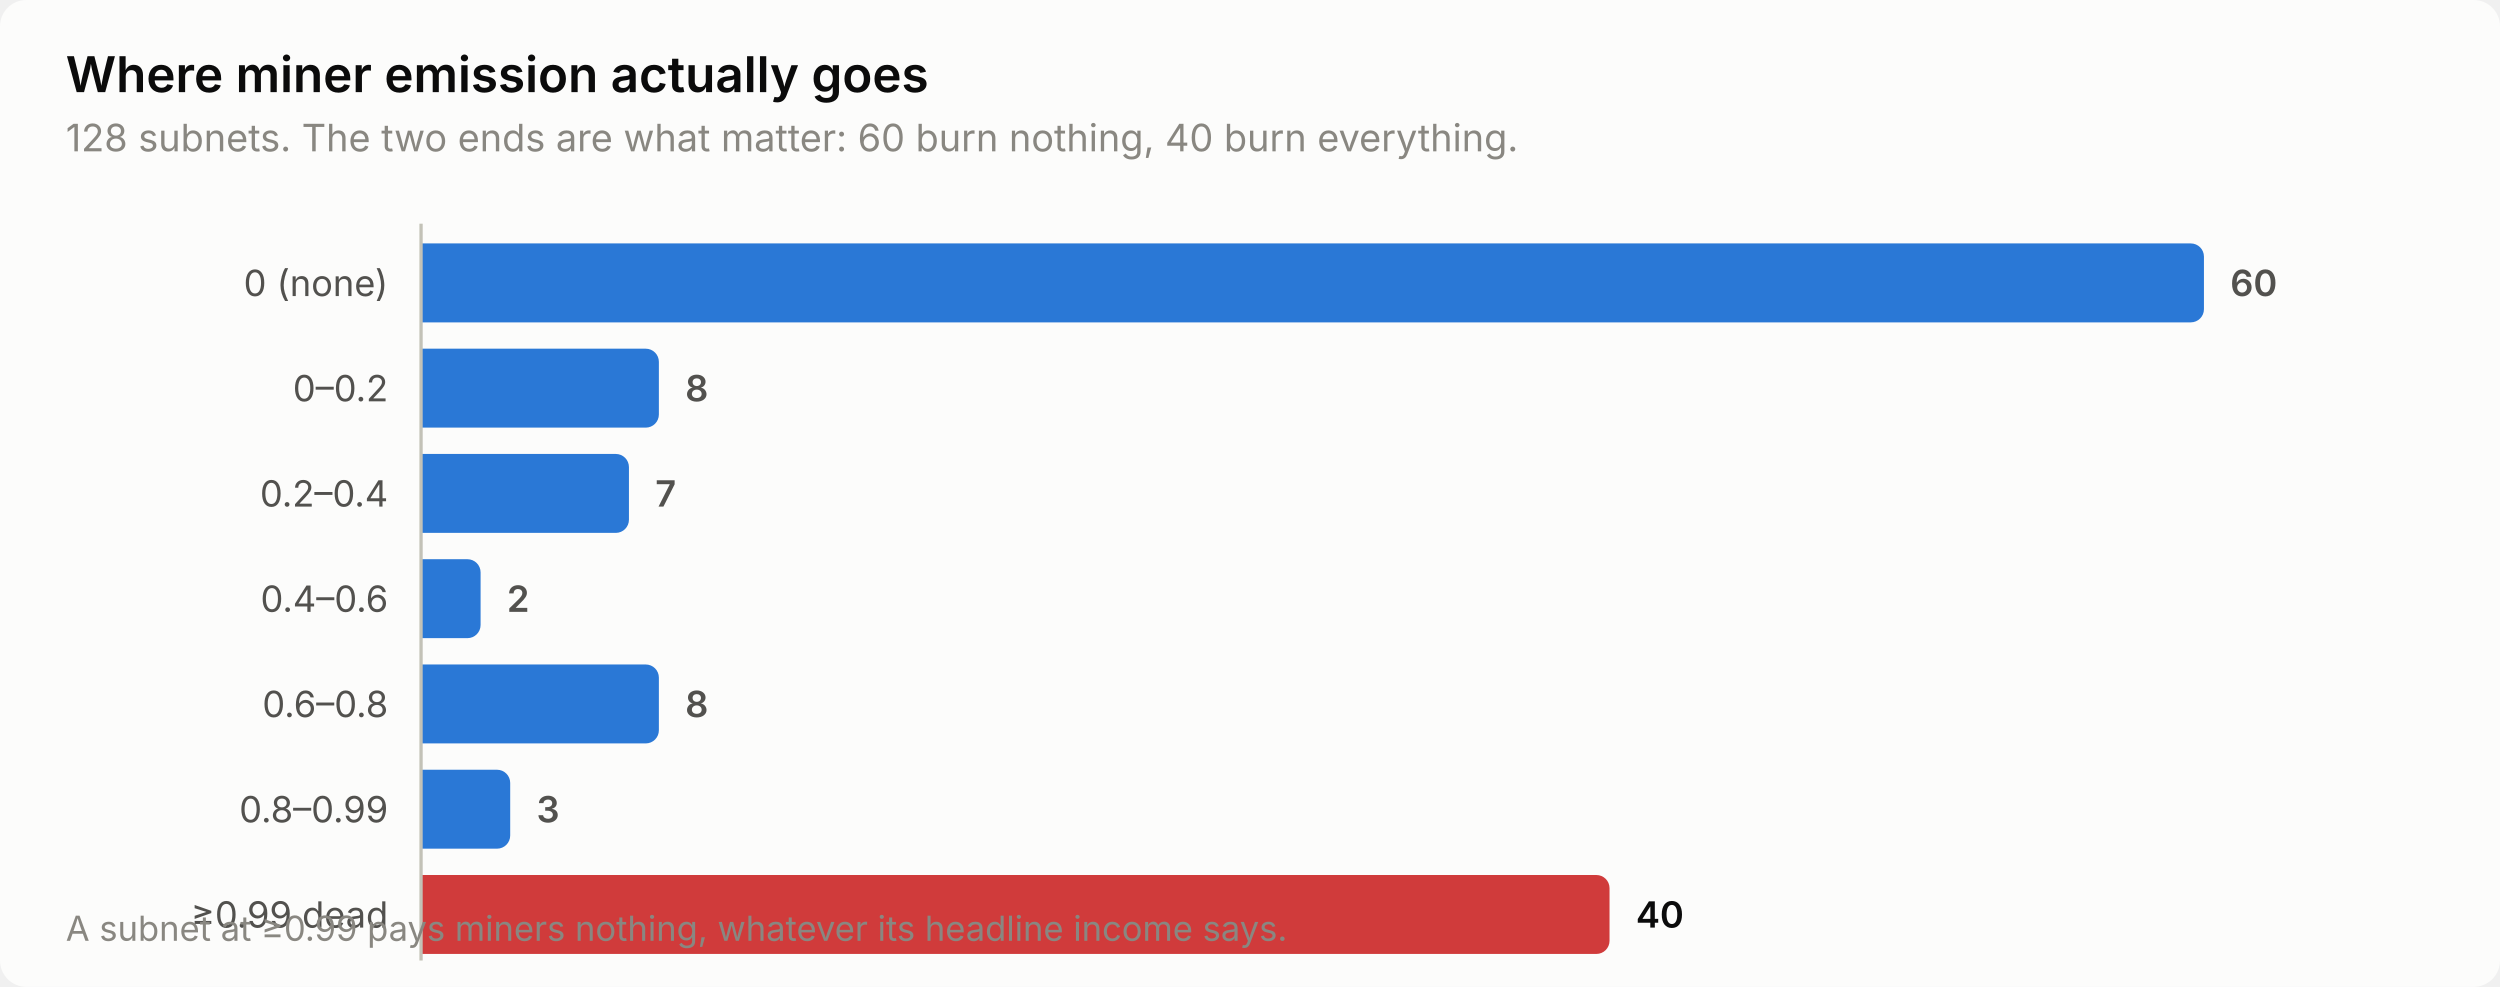
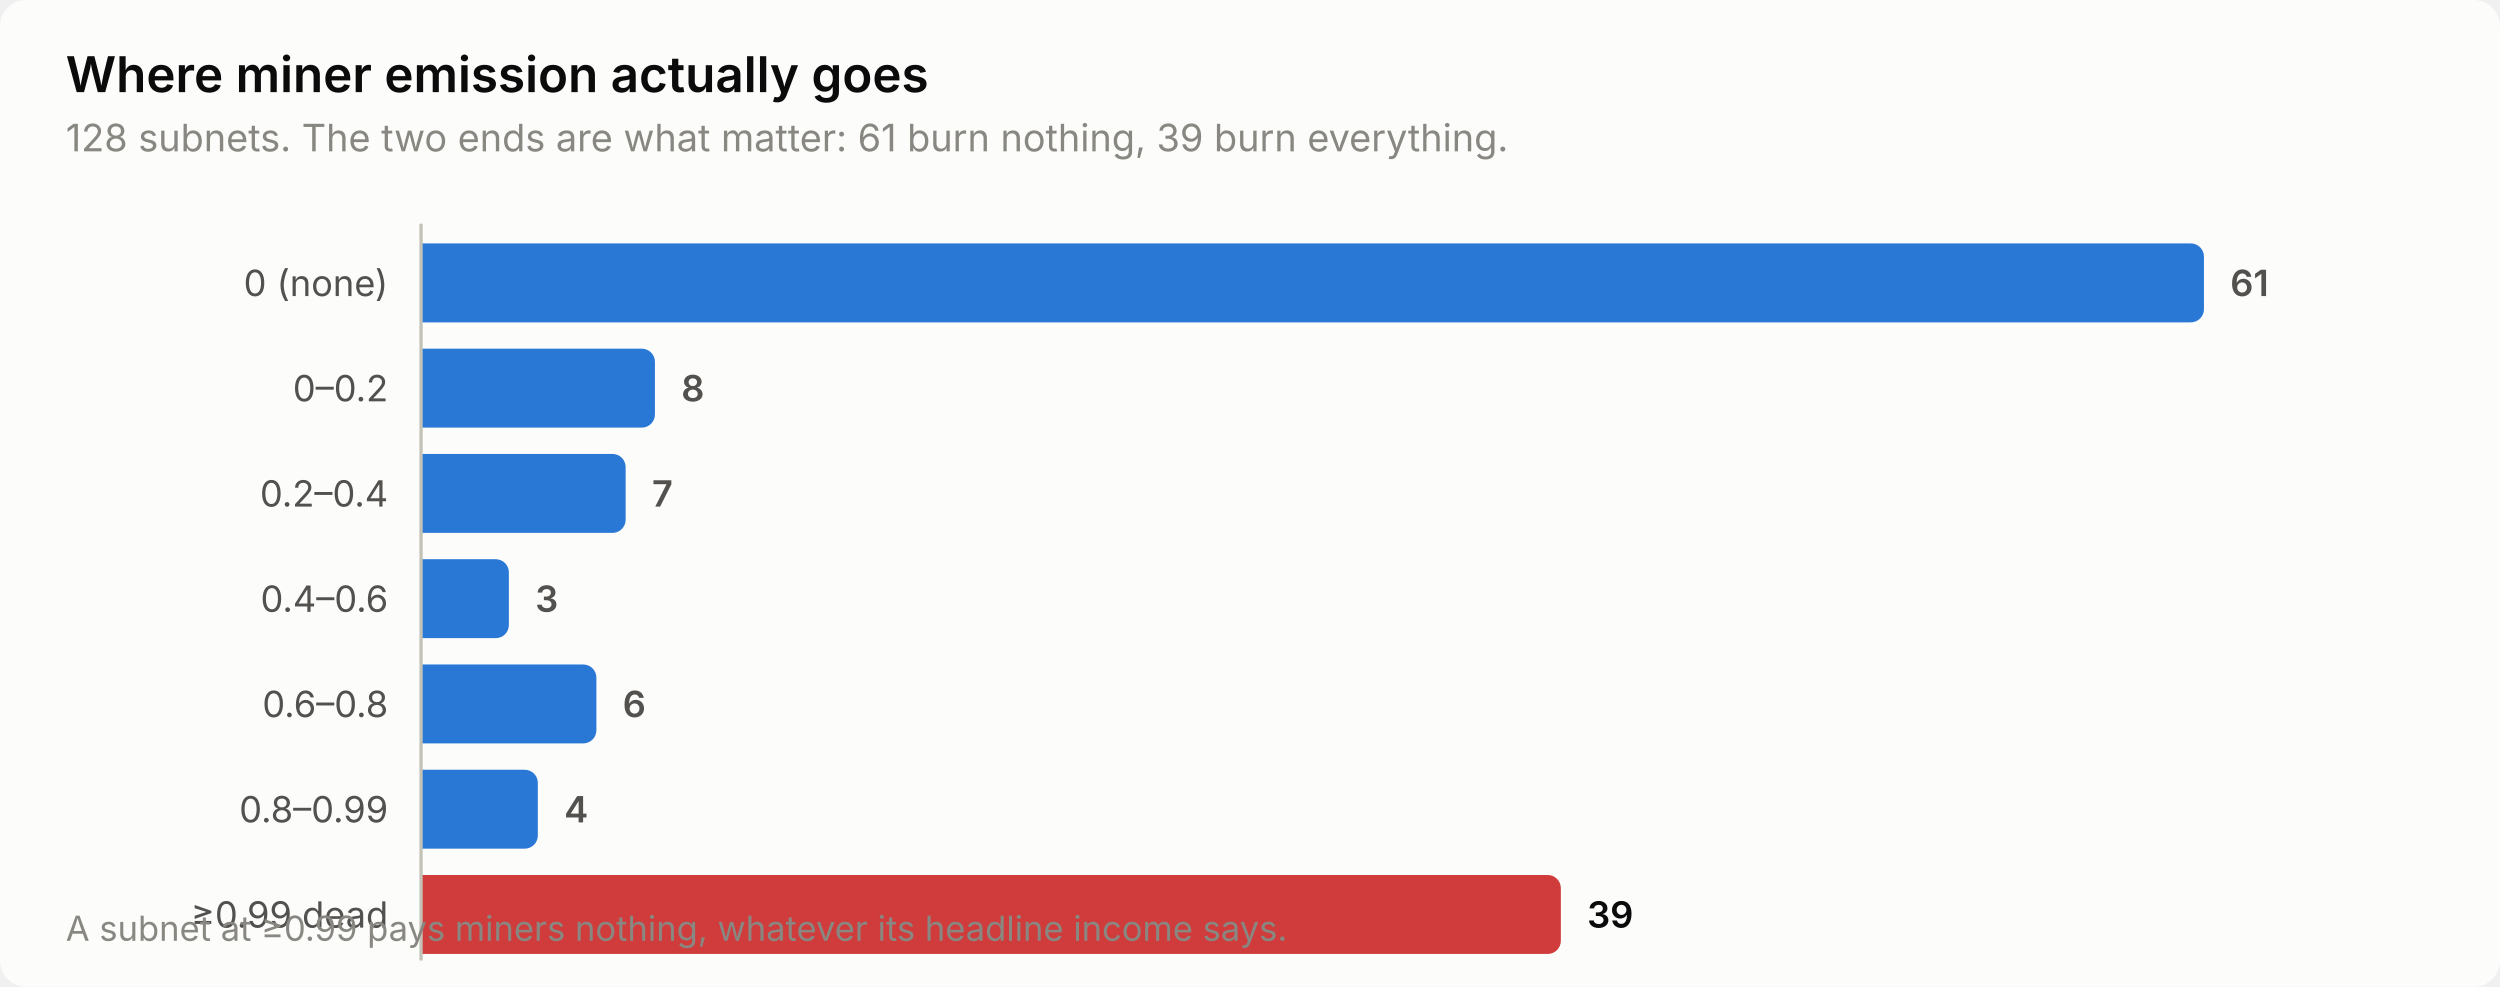
<svg xmlns="http://www.w3.org/2000/svg" width="760" height="300" viewBox="0 0 760 300" role="img" aria-label="Where miner emission actually goes">
  <style>
    text { font-family: system-ui, -apple-system, 'Segoe UI', sans-serif; }
    .t-title { font-size: 15px; font-weight: 600; }
    .t-sub { font-size: 11.5px; }
    .t-lab { font-size: 11px; }
    .t-val { font-size: 11px; font-weight: 600; font-variant-numeric: tabular-nums; }
    .t-tick { font-size: 10.5px; font-variant-numeric: tabular-nums; }

    .surface { fill: #fcfcfb; }
    .ink { fill: #0b0b0b; }
    .ink2 { fill: #52514e; }
    .muted { fill: #898781; }
    .grid { stroke: #e1e0d9; }
    .axis { stroke: #c3c2b7; }
    .accent { fill: #2a78d6; }
    .critical { fill: #d03b3b; }
    .deemph { fill: #d8d7d0; }

    @media (prefers-color-scheme: dark) {
      .surface { fill: #1a1a19; }
      .ink { fill: #ffffff; }
      .ink2 { fill: #c3c2b7; }
      .muted { fill: #898781; }
      .grid { stroke: #2c2c2a; }
      .axis { stroke: #383835; }
      .accent { fill: #3987e5; }
      .deemph { fill: #3a3a37; }
    }
</style>
  <rect class="surface" width="760" height="300" rx="8" />
  <text class="ink t-title" x="20" y="28">Where miner emission actually goes</text>
-   <text class="muted t-sub" x="20" y="46">128 subnets. The two ends are what matter: 60 burn nothing, 40 burn everything.</text>
+   <text class="muted t-sub" x="20" y="46">128 subnets. The two ends are what matter: 61 burn nothing, 39 burn everything.</text>
  <text class="ink2 t-lab" x="118" y="90" text-anchor="end">0 (none)</text>
  <path class="accent" d="M128.0,74.0 H666.0 a4.0,4.0 0 0 1 4.0,4.0 V94.0 a4.0,4.0 0 0 1 -4.0,4.0 H128.0 Z" />
-   <text class="ink2 t-val" x="678.0" y="90">60</text>
+   <text class="ink2 t-val" x="678.0" y="90">61</text>
  <text class="ink2 t-lab" x="118" y="122" text-anchor="end">0–0.2</text>
-   <path class="accent" d="M128.0,106.0 H196.3 a4.0,4.0 0 0 1 4.0,4.0 V126.0 a4.0,4.0 0 0 1 -4.0,4.0 H128.0 Z" />
-   <text class="ink2 t-val" x="208.3" y="122">8</text>
+   <path class="accent" d="M128.0,106.0 H195.1 a4.0,4.0 0 0 1 4.0,4.0 V126.0 a4.0,4.0 0 0 1 -4.0,4.0 H128.0 Z" />
+   <text class="ink2 t-val" x="207.1" y="122">8</text>
  <text class="ink2 t-lab" x="118" y="154" text-anchor="end">0.2–0.4</text>
-   <path class="accent" d="M128.0,138.0 H187.2 a4.0,4.0 0 0 1 4.0,4.0 V158.0 a4.0,4.0 0 0 1 -4.0,4.0 H128.0 Z" />
-   <text class="ink2 t-val" x="199.2" y="154">7</text>
+   <path class="accent" d="M128.0,138.0 H186.2 a4.0,4.0 0 0 1 4.0,4.0 V158.0 a4.0,4.0 0 0 1 -4.0,4.0 H128.0 Z" />
+   <text class="ink2 t-val" x="198.2" y="154">7</text>
  <text class="ink2 t-lab" x="118" y="186" text-anchor="end">0.4–0.6</text>
-   <path class="accent" d="M128.0,170.0 H142.1 a4.0,4.0 0 0 1 4.0,4.0 V190.0 a4.0,4.0 0 0 1 -4.0,4.0 H128.0 Z" />
-   <text class="ink2 t-val" x="154.1" y="186">2</text>
+   <path class="accent" d="M128.0,170.0 H150.7 a4.0,4.0 0 0 1 4.0,4.0 V190.0 a4.0,4.0 0 0 1 -4.0,4.0 H128.0 Z" />
+   <text class="ink2 t-val" x="162.7" y="186">3</text>
  <text class="ink2 t-lab" x="118" y="218" text-anchor="end">0.6–0.8</text>
-   <path class="accent" d="M128.0,202.0 H196.3 a4.0,4.0 0 0 1 4.0,4.0 V222.0 a4.0,4.0 0 0 1 -4.0,4.0 H128.0 Z" />
-   <text class="ink2 t-val" x="208.3" y="218">8</text>
+   <path class="accent" d="M128.0,202.0 H177.3 a4.0,4.0 0 0 1 4.0,4.0 V222.0 a4.0,4.0 0 0 1 -4.0,4.0 H128.0 Z" />
+   <text class="ink2 t-val" x="189.3" y="218">6</text>
  <text class="ink2 t-lab" x="118" y="250" text-anchor="end">0.8–0.99</text>
-   <path class="accent" d="M128.0,234.0 H151.1 a4.0,4.0 0 0 1 4.0,4.0 V254.0 a4.0,4.0 0 0 1 -4.0,4.0 H128.0 Z" />
-   <text class="ink2 t-val" x="163.1" y="250">3</text>
+   <path class="accent" d="M128.0,234.0 H159.5 a4.0,4.0 0 0 1 4.0,4.0 V254.0 a4.0,4.0 0 0 1 -4.0,4.0 H128.0 Z" />
+   <text class="ink2 t-val" x="171.5" y="250">4</text>
  <text class="ink2 t-lab" x="118" y="282" text-anchor="end">≥0.99 dead</text>
-   <path class="critical" d="M128.0,266.0 H485.3 a4.0,4.0 0 0 1 4.0,4.0 V286.0 a4.0,4.0 0 0 1 -4.0,4.0 H128.0 Z" />
-   <text class="ink t-val" x="497.3" y="282">40</text>
+   <path class="critical" d="M128.0,266.0 H470.5 a4.0,4.0 0 0 1 4.0,4.0 V286.0 a4.0,4.0 0 0 1 -4.0,4.0 H128.0 Z" />
+   <text class="ink t-val" x="482.5" y="282">39</text>
  <line class="axis" x1="128" y1="68" x2="128" y2="292" stroke-width="1" />
  <text class="muted t-tick" x="20" y="286">A subnet at ≥0.99 pays miners nothing, whatever its headline income says.</text>
</svg>
